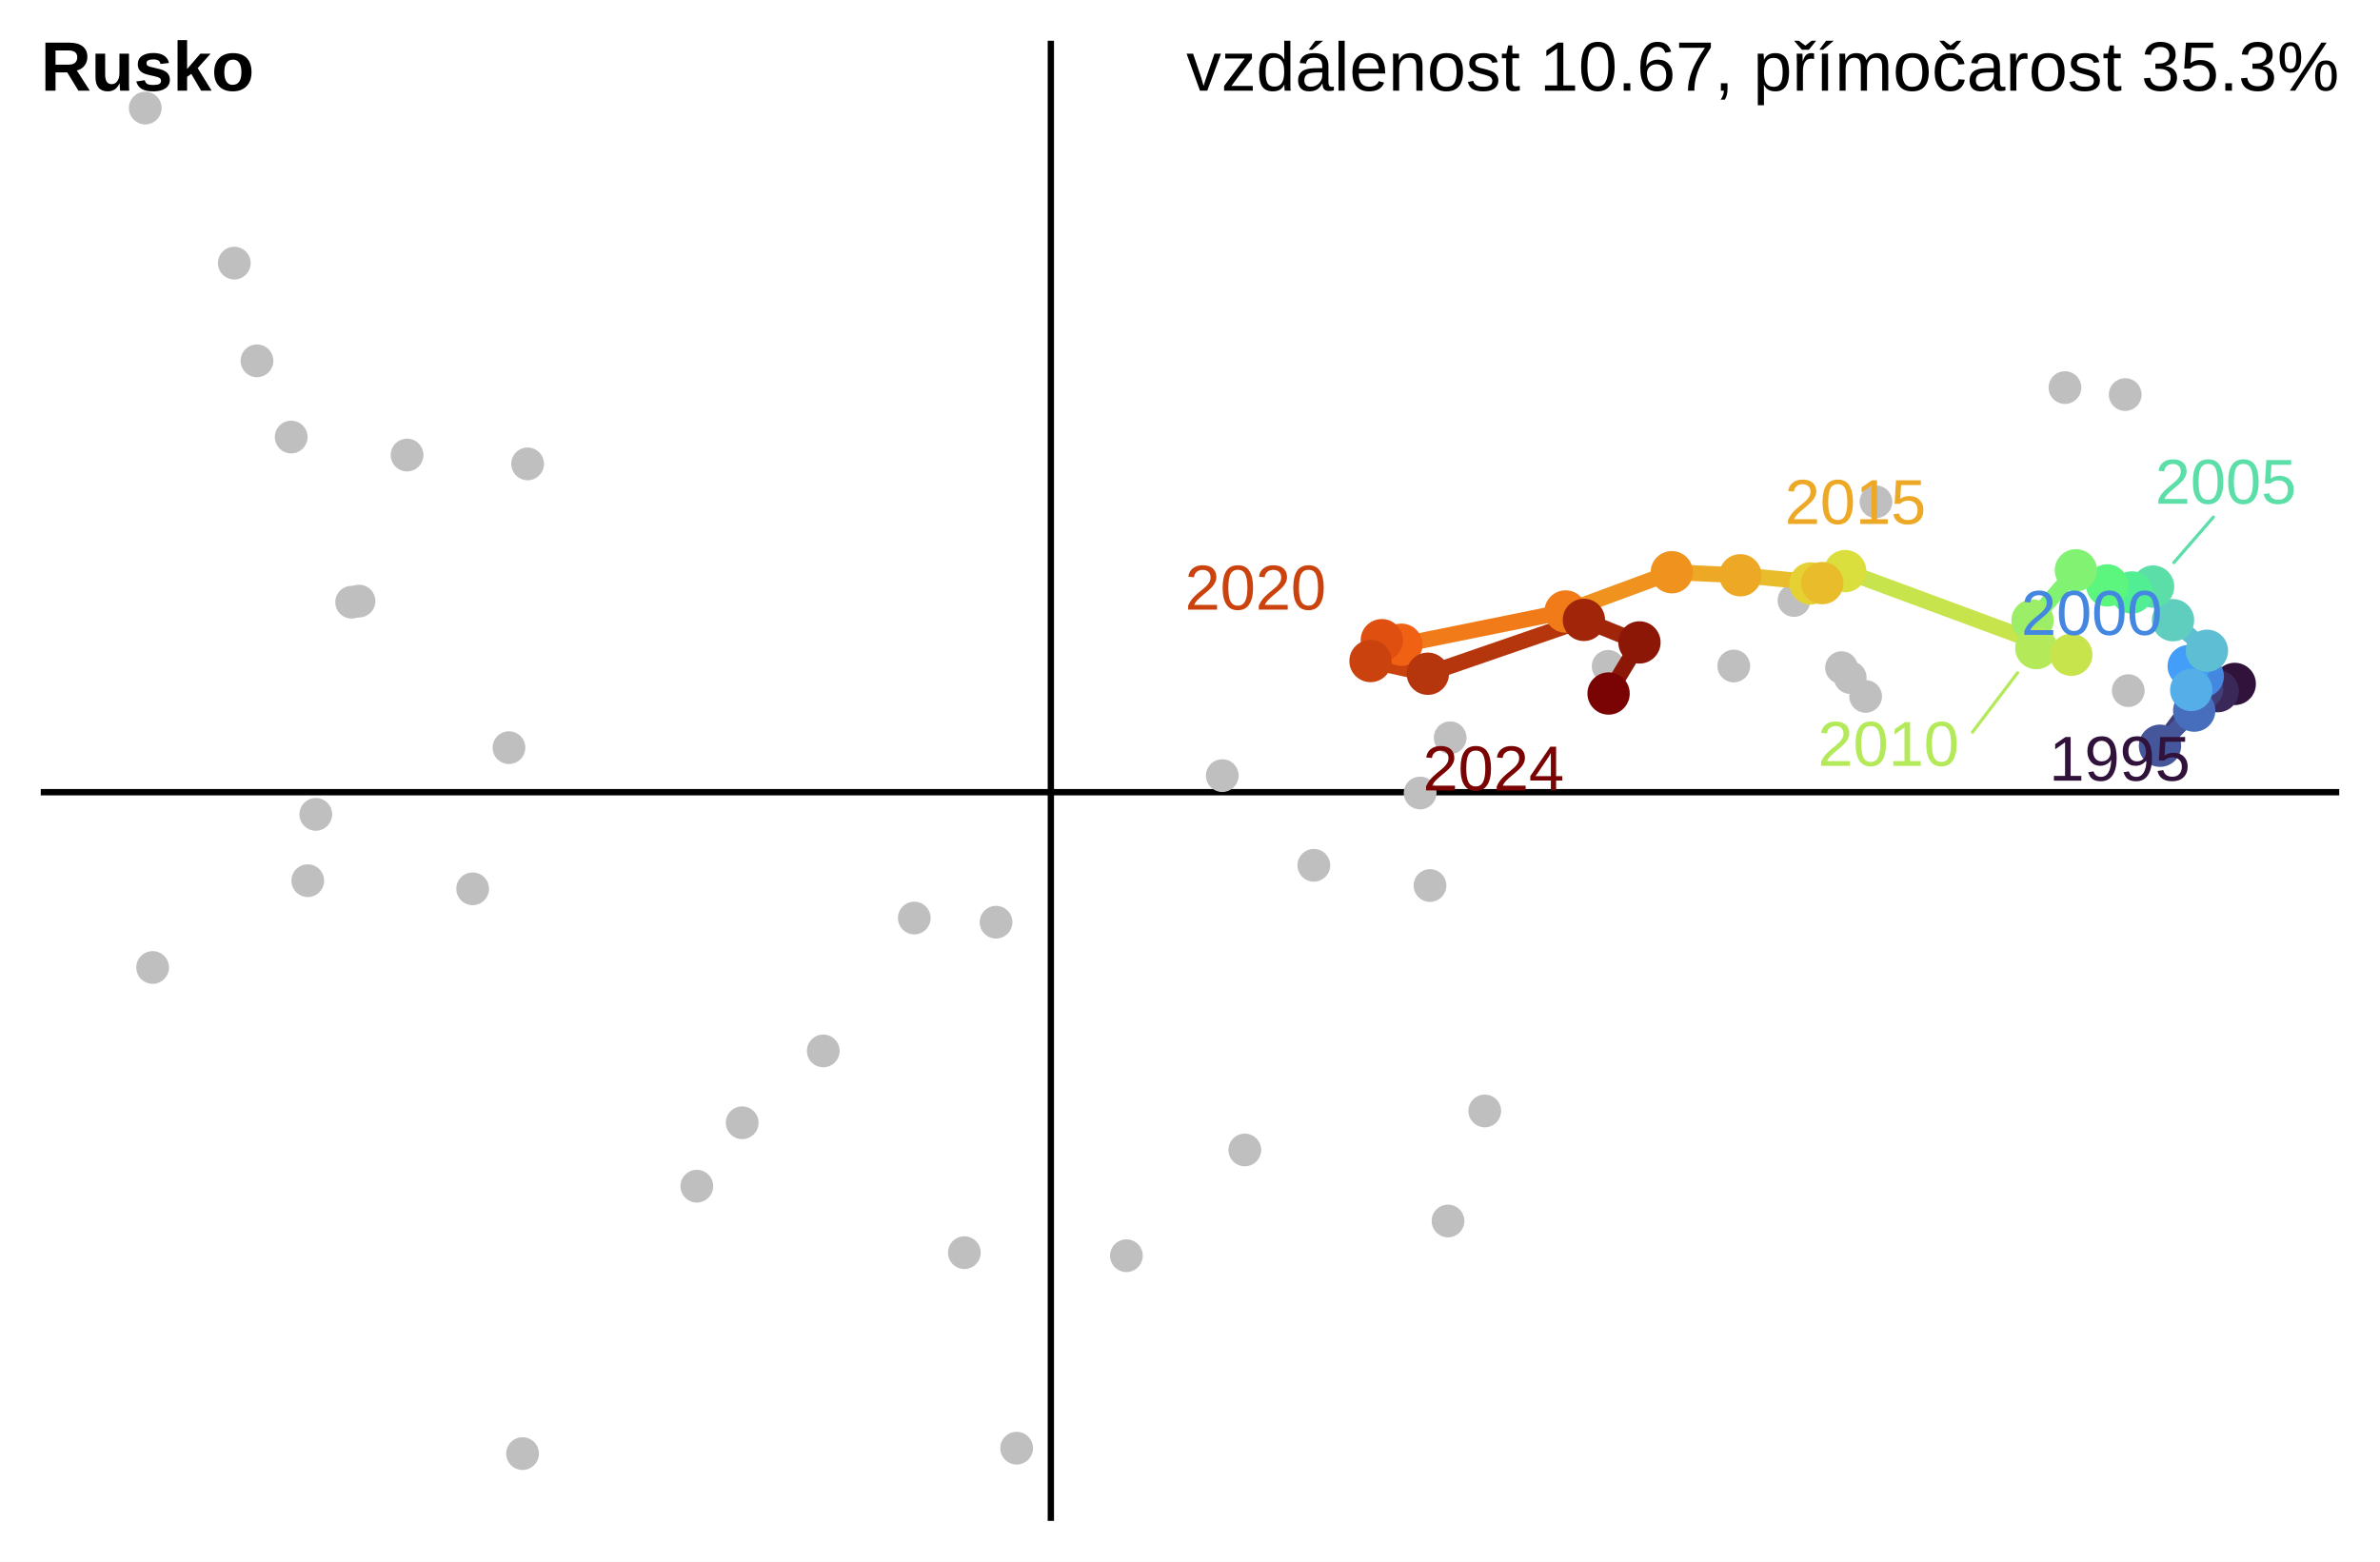
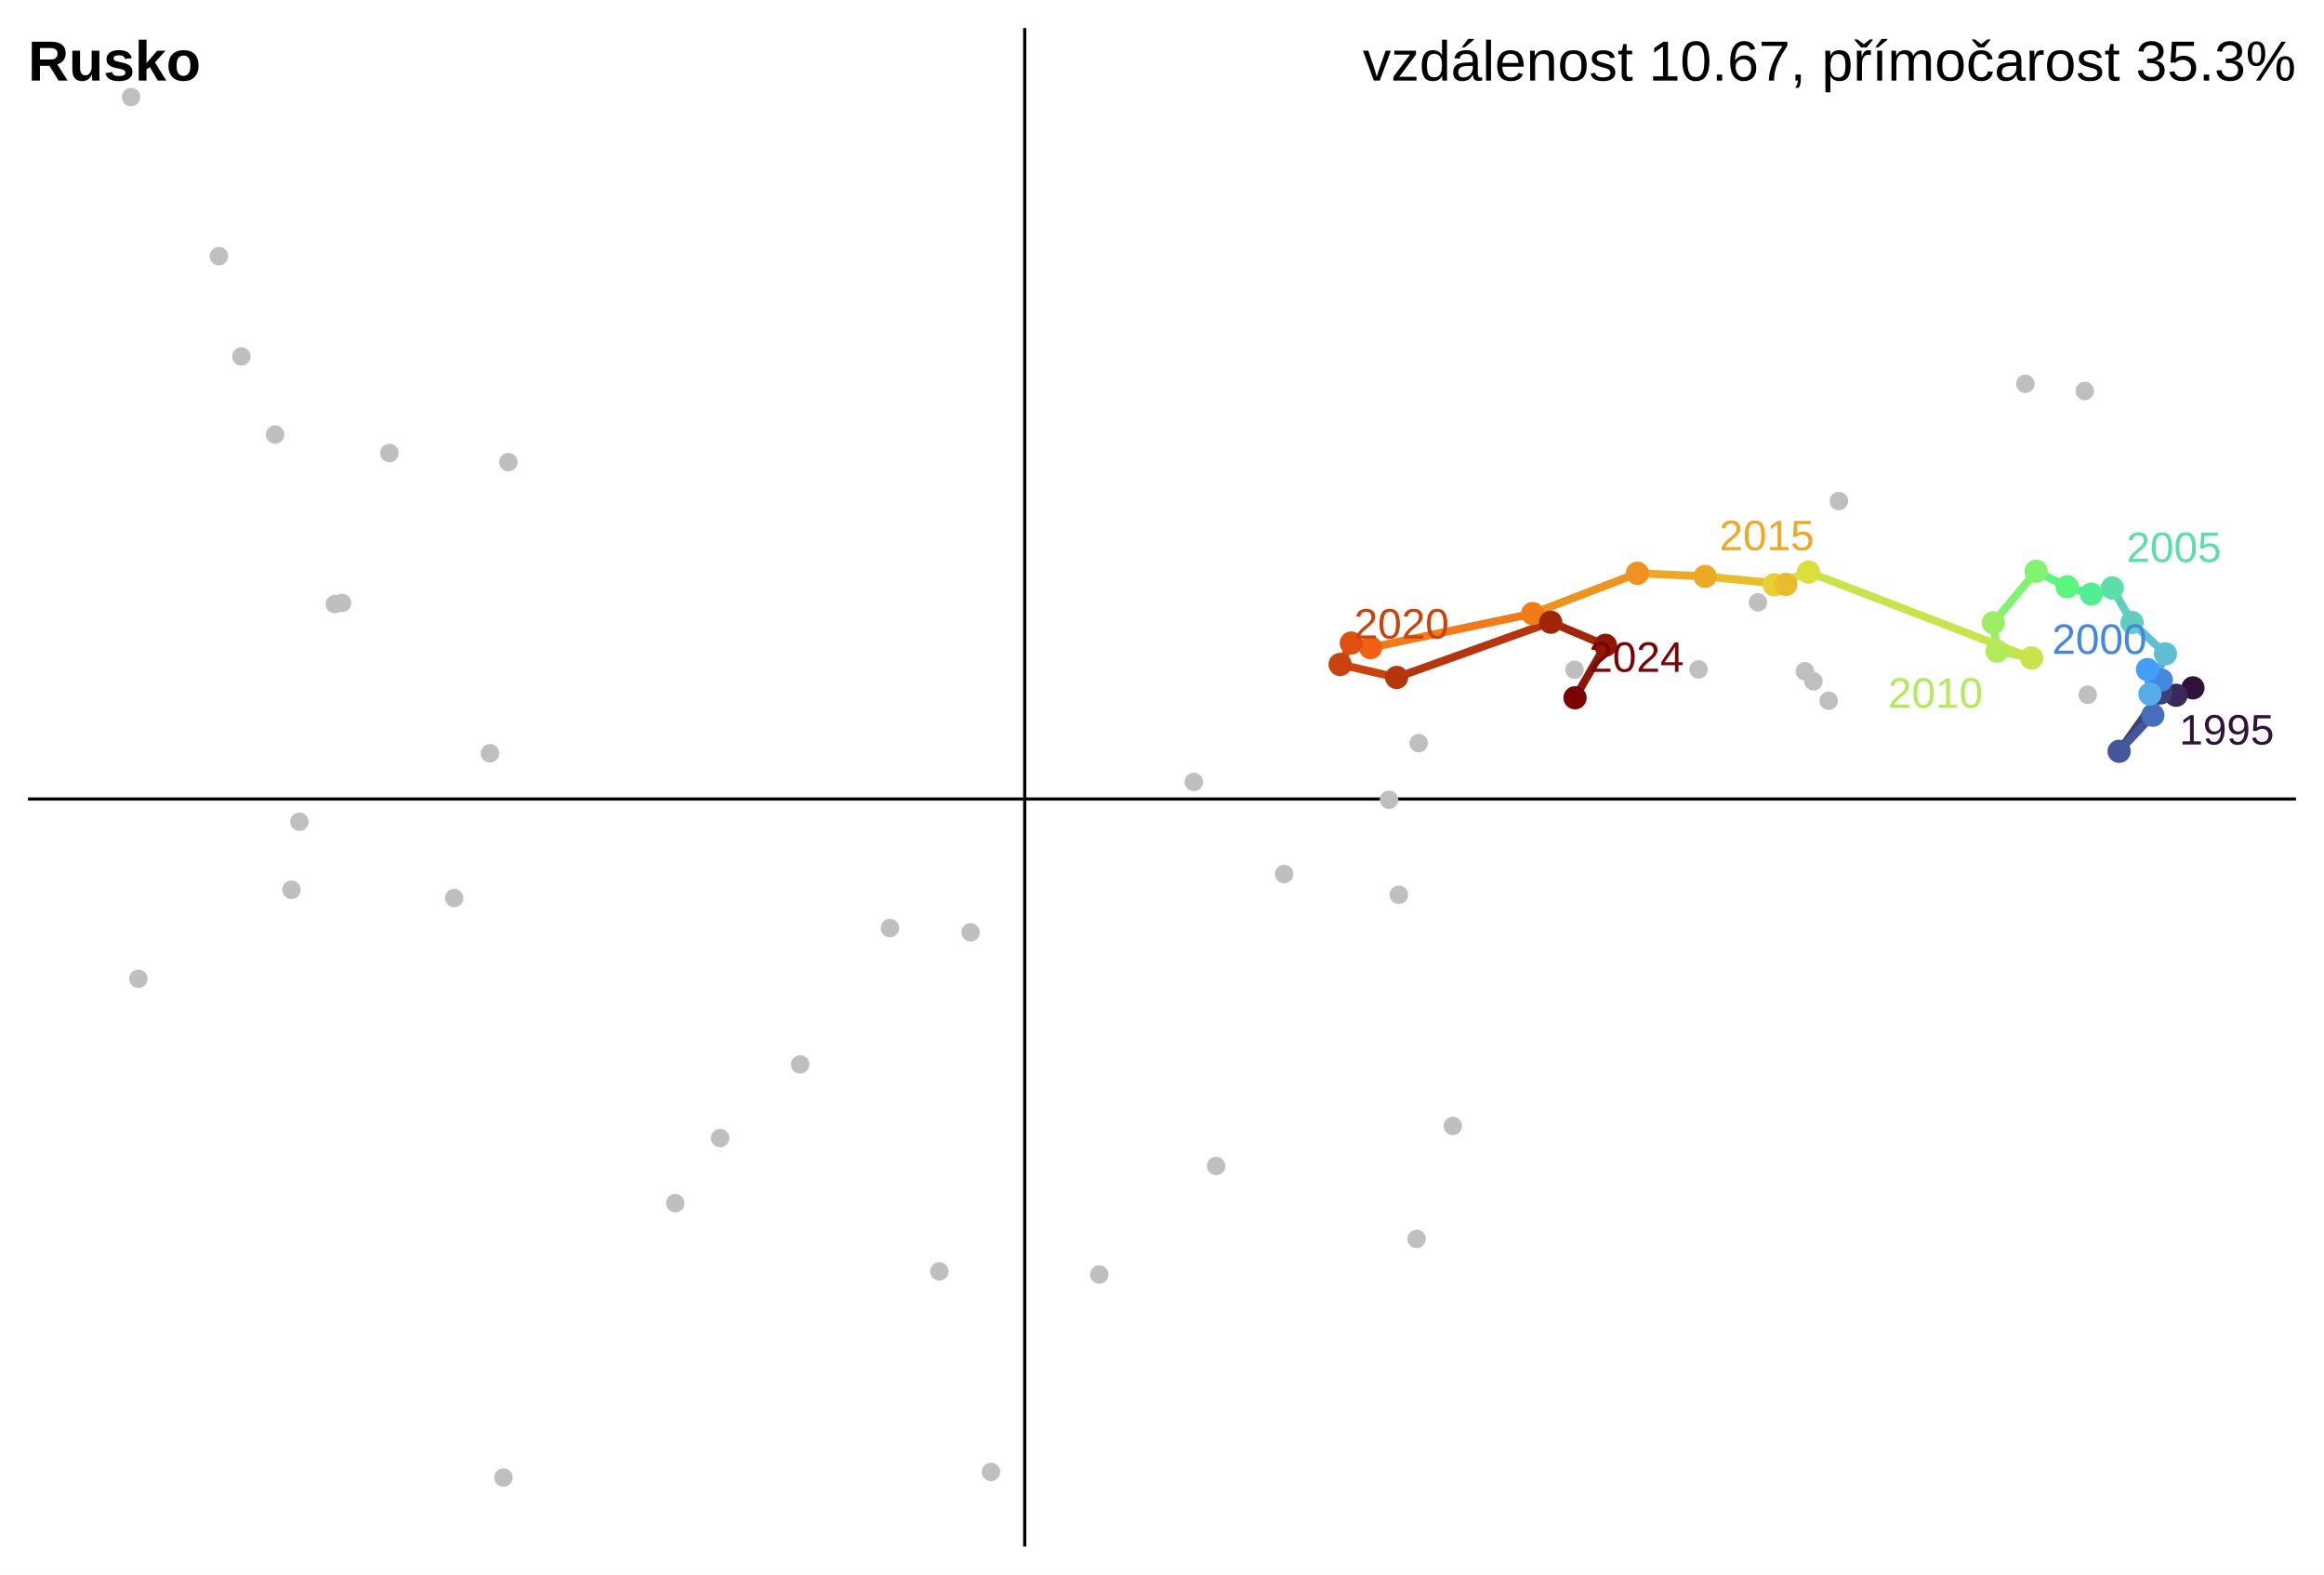
- <svg xmlns="http://www.w3.org/2000/svg" width="320.00pt" height="210.00pt" viewBox="0 0 320.00 210.00">
+ <svg xmlns="http://www.w3.org/2000/svg" width="620.00pt" height="420.00pt" viewBox="0 0 620.00 420.00">
  <g class="svglite">
    <defs>
      <style type="text/css">
    .svglite line, .svglite polyline, .svglite polygon, .svglite path, .svglite rect, .svglite circle {
      fill: none;
      stroke: #000000;
      stroke-linecap: round;
      stroke-linejoin: round;
      stroke-miterlimit: 10.00;
    }
    .svglite text {
      white-space: pre;
    }
    .svglite g.glyphgroup path {
      fill: inherit;
      stroke: none;
    }
  </style>
    </defs>
    <rect width="100%" height="100%" style="stroke: none; fill: #FFFFFF;" />
    <defs>
-       <clipPath id="cpMC4wMHwzMjAuMDB8MC4wMHwyMTAuMDA=">
-         <rect x="0.00" y="0.00" width="320.00" height="210.00" />
+       <clipPath id="cpMC4wMHw2MjAuMDB8MC4wMHw0MjAuMDA=">
+         <rect x="0.00" y="0.00" width="620.00" height="420.00" />
      </clipPath>
    </defs>
-     <g clip-path="url(#cpMC4wMHwzMjAuMDB8MC4wMHwyMTAuMDA=)">
-       <rect x="0.00" y="0.00" width="320.00" height="210.00" style="stroke-width: 1.07; stroke: none; fill: #FFFFFF;" />
+     <g clip-path="url(#cpMC4wMHw2MjAuMDB8MC4wMHw0MjAuMDA=)">
+       <rect x="0.00" y="0.00" width="620.00" height="420.00" style="stroke-width: 1.45; stroke: none; fill: #FFFFFF;" />
    </g>
    <defs>
-       <clipPath id="cpNS40OHwzMTQuNTJ8NS40OHwyMDQuNTI=">
-         <rect x="5.48" y="5.48" width="309.04" height="199.04" />
+       <clipPath id="cpNy40N3w2MTIuNTN8Ny40N3w0MTIuNTM=">
+         <rect x="7.47" y="7.47" width="605.06" height="405.06" />
      </clipPath>
    </defs>
-     <g clip-path="url(#cpNS40OHwzMTQuNTJ8NS40OHwyMDQuNTI=)">
-       <line x1="5.48" y1="106.53" x2="314.52" y2="106.53" style="stroke-width: 0.85; stroke-linecap: butt;" />
-       <line x1="141.29" y1="204.52" x2="141.29" y2="5.48" style="stroke-width: 0.85; stroke-linecap: butt;" />
-       <circle cx="252.23" cy="67.48" r="1.85" style="stroke-width: 0.71; stroke: #BFBFBF; fill: #BFBFBF;" />
-       <circle cx="110.69" cy="141.32" r="1.85" style="stroke-width: 0.71; stroke: #BFBFBF; fill: #BFBFBF;" />
-       <circle cx="241.21" cy="80.75" r="1.85" style="stroke-width: 0.71; stroke: #BFBFBF; fill: #BFBFBF;" />
-       <circle cx="41.38" cy="118.43" r="1.85" style="stroke-width: 0.71; stroke: #BFBFBF; fill: #BFBFBF;" />
-       <circle cx="286.15" cy="92.87" r="1.85" style="stroke-width: 0.71; stroke: #BFBFBF; fill: #BFBFBF;" />
-       <circle cx="194.98" cy="99.21" r="1.85" style="stroke-width: 0.71; stroke: #BFBFBF; fill: #BFBFBF;" />
-       <circle cx="47.28" cy="80.98" r="1.85" style="stroke-width: 0.71; stroke: #BFBFBF; fill: #BFBFBF;" />
-       <circle cx="190.94" cy="106.64" r="1.85" style="stroke-width: 0.71; stroke: #BFBFBF; fill: #BFBFBF;" />
-       <circle cx="136.69" cy="194.74" r="1.85" style="stroke-width: 0.71; stroke: #BFBFBF; fill: #BFBFBF;" />
-       <circle cx="39.15" cy="58.77" r="1.85" style="stroke-width: 0.71; stroke: #BFBFBF; fill: #BFBFBF;" />
-       <circle cx="122.93" cy="123.45" r="1.85" style="stroke-width: 0.71; stroke: #BFBFBF; fill: #BFBFBF;" />
-       <circle cx="48.27" cy="80.83" r="1.85" style="stroke-width: 0.71; stroke: #BFBFBF; fill: #BFBFBF;" />
-       <circle cx="93.69" cy="159.51" r="1.85" style="stroke-width: 0.71; stroke: #BFBFBF; fill: #BFBFBF;" />
-       <circle cx="277.64" cy="52.12" r="1.85" style="stroke-width: 0.71; stroke: #BFBFBF; fill: #BFBFBF;" />
-       <circle cx="70.26" cy="195.47" r="1.85" style="stroke-width: 0.71; stroke: #BFBFBF; fill: #BFBFBF;" />
-       <circle cx="167.37" cy="154.64" r="1.85" style="stroke-width: 0.71; stroke: #BFBFBF; fill: #BFBFBF;" />
-       <circle cx="192.27" cy="119.08" r="1.85" style="stroke-width: 0.71; stroke: #BFBFBF; fill: #BFBFBF;" />
-       <circle cx="19.53" cy="14.53" r="1.85" style="stroke-width: 0.71; stroke: #BFBFBF; fill: #BFBFBF;" />
-       <circle cx="70.94" cy="62.38" r="1.85" style="stroke-width: 0.71; stroke: #BFBFBF; fill: #BFBFBF;" />
-       <circle cx="129.66" cy="168.45" r="1.85" style="stroke-width: 0.71; stroke: #BFBFBF; fill: #BFBFBF;" />
-       <circle cx="176.65" cy="116.36" r="1.85" style="stroke-width: 0.71; stroke: #BFBFBF; fill: #BFBFBF;" />
-       <circle cx="164.34" cy="104.30" r="1.85" style="stroke-width: 0.71; stroke: #BFBFBF; fill: #BFBFBF;" />
-       <circle cx="285.74" cy="53.06" r="1.85" style="stroke-width: 0.71; stroke: #BFBFBF; fill: #BFBFBF;" />
-       <circle cx="216.22" cy="89.60" r="1.85" style="stroke-width: 0.71; stroke: #BFBFBF; fill: #BFBFBF;" />
-       <circle cx="20.52" cy="130.10" r="1.85" style="stroke-width: 0.71; stroke: #BFBFBF; fill: #BFBFBF;" />
-       <circle cx="54.73" cy="61.19" r="1.85" style="stroke-width: 0.71; stroke: #BFBFBF; fill: #BFBFBF;" />
-       <circle cx="31.50" cy="35.38" r="1.85" style="stroke-width: 0.71; stroke: #BFBFBF; fill: #BFBFBF;" />
-       <circle cx="199.63" cy="149.39" r="1.85" style="stroke-width: 0.71; stroke: #BFBFBF; fill: #BFBFBF;" />
-       <circle cx="133.92" cy="124.01" r="1.85" style="stroke-width: 0.71; stroke: #BFBFBF; fill: #BFBFBF;" />
-       <circle cx="233.11" cy="89.56" r="1.85" style="stroke-width: 0.71; stroke: #BFBFBF; fill: #BFBFBF;" />
-       <circle cx="247.60" cy="89.78" r="1.85" style="stroke-width: 0.71; stroke: #BFBFBF; fill: #BFBFBF;" />
-       <circle cx="248.77" cy="91.11" r="1.85" style="stroke-width: 0.71; stroke: #BFBFBF; fill: #BFBFBF;" />
-       <circle cx="194.69" cy="164.19" r="1.85" style="stroke-width: 0.71; stroke: #BFBFBF; fill: #BFBFBF;" />
-       <circle cx="151.45" cy="168.86" r="1.85" style="stroke-width: 0.71; stroke: #BFBFBF; fill: #BFBFBF;" />
-       <circle cx="99.79" cy="150.98" r="1.85" style="stroke-width: 0.71; stroke: #BFBFBF; fill: #BFBFBF;" />
-       <circle cx="34.55" cy="48.52" r="1.85" style="stroke-width: 0.71; stroke: #BFBFBF; fill: #BFBFBF;" />
-       <circle cx="42.46" cy="109.51" r="1.85" style="stroke-width: 0.71; stroke: #BFBFBF; fill: #BFBFBF;" />
-       <circle cx="250.84" cy="93.65" r="1.85" style="stroke-width: 0.71; stroke: #BFBFBF; fill: #BFBFBF;" />
-       <circle cx="63.55" cy="119.52" r="1.85" style="stroke-width: 0.71; stroke: #BFBFBF; fill: #BFBFBF;" />
-       <circle cx="68.43" cy="100.54" r="1.85" style="stroke-width: 0.71; stroke: #BFBFBF; fill: #BFBFBF;" />
-       <line x1="300.47" y1="91.97" x2="298.18" y2="92.94" style="stroke-width: 2.13; stroke: #30123B; stroke-linecap: butt;" />
-       <line x1="298.18" y1="92.94" x2="296.08" y2="92.62" style="stroke-width: 2.13; stroke: #3A2859; stroke-linecap: butt;" />
-       <line x1="296.08" y1="92.62" x2="290.42" y2="100.28" style="stroke-width: 2.13; stroke: #413F79; stroke-linecap: butt;" />
-       <line x1="290.42" y1="100.28" x2="295.02" y2="95.56" style="stroke-width: 2.13; stroke: #45569A; stroke-linecap: butt;" />
-       <line x1="295.02" y1="95.56" x2="296.17" y2="90.95" style="stroke-width: 2.13; stroke: #476EBD; stroke-linecap: butt;" />
-       <line x1="296.17" y1="90.95" x2="294.28" y2="89.57" style="stroke-width: 2.13; stroke: #4487E0; stroke-linecap: butt;" />
-       <line x1="294.28" y1="89.57" x2="294.62" y2="92.78" style="stroke-width: 2.13; stroke: #439EFA; stroke-linecap: butt;" />
-       <line x1="294.62" y1="92.78" x2="296.73" y2="87.51" style="stroke-width: 2.13; stroke: #55AEE7; stroke-linecap: butt;" />
-       <line x1="296.73" y1="87.51" x2="292.17" y2="83.40" style="stroke-width: 2.13; stroke: #5EBED3; stroke-linecap: butt;" />
-       <line x1="292.17" y1="83.40" x2="289.49" y2="78.88" style="stroke-width: 2.13; stroke: #60CEBE; stroke-linecap: butt;" />
-       <line x1="289.49" y1="78.88" x2="286.63" y2="79.67" style="stroke-width: 2.13; stroke: #5CDEA9; stroke-linecap: butt;" />
-       <line x1="286.63" y1="79.67" x2="283.33" y2="78.72" style="stroke-width: 2.13; stroke: #51EE93; stroke-linecap: butt;" />
-       <line x1="283.33" y1="78.72" x2="279.11" y2="76.69" style="stroke-width: 2.13; stroke: #5CF67F; stroke-linecap: butt;" />
-       <line x1="279.11" y1="76.69" x2="273.28" y2="83.44" style="stroke-width: 2.13; stroke: #82F273; stroke-linecap: butt;" />
-       <line x1="273.28" y1="83.44" x2="273.79" y2="87.15" style="stroke-width: 2.13; stroke: #9DEE67; stroke-linecap: butt;" />
-       <line x1="273.79" y1="87.15" x2="278.49" y2="88.05" style="stroke-width: 2.13; stroke: #B4E95A; stroke-linecap: butt;" />
-       <line x1="278.49" y1="88.05" x2="248.09" y2="76.80" style="stroke-width: 2.13; stroke: #C8E44D; stroke-linecap: butt;" />
-       <line x1="248.09" y1="76.80" x2="243.43" y2="78.46" style="stroke-width: 2.13; stroke: #DADF3E; stroke-linecap: butt;" />
-       <line x1="243.43" y1="78.46" x2="245.01" y2="78.41" style="stroke-width: 2.13; stroke: #E5D133; stroke-linecap: butt;" />
-       <line x1="245.01" y1="78.41" x2="234.00" y2="77.36" style="stroke-width: 2.13; stroke: #E9BC2C; stroke-linecap: butt;" />
-       <line x1="234.00" y1="77.36" x2="224.78" y2="76.95" style="stroke-width: 2.13; stroke: #EDA825; stroke-linecap: butt;" />
-       <line x1="224.78" y1="76.95" x2="210.50" y2="82.23" style="stroke-width: 2.13; stroke: #EF921E; stroke-linecap: butt;" />
-       <line x1="210.50" y1="82.23" x2="188.42" y2="86.70" style="stroke-width: 2.13; stroke: #F07B18; stroke-linecap: butt;" />
-       <line x1="188.42" y1="86.70" x2="185.79" y2="86.09" style="stroke-width: 2.13; stroke: #F06113; stroke-linecap: butt;" />
-       <line x1="185.79" y1="86.09" x2="184.27" y2="88.89" style="stroke-width: 2.13; stroke: #DF5010; stroke-linecap: butt;" />
-       <line x1="184.27" y1="88.89" x2="191.98" y2="90.60" style="stroke-width: 2.13; stroke: #CA420E; stroke-linecap: butt;" />
-       <line x1="191.98" y1="90.60" x2="212.96" y2="83.36" style="stroke-width: 2.13; stroke: #B5350C; stroke-linecap: butt;" />
-       <line x1="212.96" y1="83.36" x2="220.43" y2="86.39" style="stroke-width: 2.13; stroke: #A12609; stroke-linecap: butt;" />
-       <line x1="220.43" y1="86.39" x2="216.28" y2="93.26" style="stroke-width: 2.13; stroke: #8D1707; stroke-linecap: butt;" />
-       <circle cx="300.47" cy="91.97" r="2.49" style="stroke-width: 0.71; stroke: #30123B; fill: #30123B;" />
-       <circle cx="298.18" cy="92.94" r="2.49" style="stroke-width: 0.71; stroke: #3A2859; fill: #3A2859;" />
-       <circle cx="296.08" cy="92.62" r="2.49" style="stroke-width: 0.71; stroke: #413F79; fill: #413F79;" />
-       <circle cx="290.42" cy="100.28" r="2.49" style="stroke-width: 0.71; stroke: #45569A; fill: #45569A;" />
-       <circle cx="295.02" cy="95.56" r="2.49" style="stroke-width: 0.71; stroke: #476EBD; fill: #476EBD;" />
-       <circle cx="296.17" cy="90.95" r="2.49" style="stroke-width: 0.71; stroke: #4487E0; fill: #4487E0;" />
-       <circle cx="294.28" cy="89.57" r="2.49" style="stroke-width: 0.71; stroke: #439EFA; fill: #439EFA;" />
-       <circle cx="294.62" cy="92.78" r="2.49" style="stroke-width: 0.71; stroke: #55AEE7; fill: #55AEE7;" />
-       <circle cx="296.73" cy="87.51" r="2.49" style="stroke-width: 0.71; stroke: #5EBED3; fill: #5EBED3;" />
-       <circle cx="292.17" cy="83.40" r="2.49" style="stroke-width: 0.71; stroke: #60CEBE; fill: #60CEBE;" />
-       <circle cx="289.49" cy="78.88" r="2.49" style="stroke-width: 0.71; stroke: #5CDEA9; fill: #5CDEA9;" />
-       <circle cx="286.63" cy="79.67" r="2.49" style="stroke-width: 0.71; stroke: #51EE93; fill: #51EE93;" />
-       <circle cx="283.33" cy="78.72" r="2.49" style="stroke-width: 0.71; stroke: #5CF67F; fill: #5CF67F;" />
-       <circle cx="279.11" cy="76.69" r="2.49" style="stroke-width: 0.71; stroke: #82F273; fill: #82F273;" />
-       <circle cx="273.28" cy="83.44" r="2.49" style="stroke-width: 0.71; stroke: #9DEE67; fill: #9DEE67;" />
-       <circle cx="273.79" cy="87.15" r="2.49" style="stroke-width: 0.71; stroke: #B4E95A; fill: #B4E95A;" />
-       <circle cx="278.49" cy="88.05" r="2.49" style="stroke-width: 0.71; stroke: #C8E44D; fill: #C8E44D;" />
-       <circle cx="248.09" cy="76.80" r="2.49" style="stroke-width: 0.71; stroke: #DADF3E; fill: #DADF3E;" />
-       <circle cx="243.43" cy="78.46" r="2.49" style="stroke-width: 0.71; stroke: #E5D133; fill: #E5D133;" />
-       <circle cx="245.01" cy="78.41" r="2.49" style="stroke-width: 0.71; stroke: #E9BC2C; fill: #E9BC2C;" />
-       <circle cx="234.00" cy="77.36" r="2.49" style="stroke-width: 0.71; stroke: #EDA825; fill: #EDA825;" />
-       <circle cx="224.78" cy="76.95" r="2.49" style="stroke-width: 0.71; stroke: #EF921E; fill: #EF921E;" />
-       <circle cx="210.50" cy="82.23" r="2.49" style="stroke-width: 0.71; stroke: #F07B18; fill: #F07B18;" />
-       <circle cx="188.42" cy="86.70" r="2.49" style="stroke-width: 0.71; stroke: #F06113; fill: #F06113;" />
-       <circle cx="185.79" cy="86.09" r="2.49" style="stroke-width: 0.71; stroke: #DF5010; fill: #DF5010;" />
-       <circle cx="184.27" cy="88.89" r="2.49" style="stroke-width: 0.71; stroke: #CA420E; fill: #CA420E;" />
-       <circle cx="191.98" cy="90.60" r="2.49" style="stroke-width: 0.71; stroke: #B5350C; fill: #B5350C;" />
-       <circle cx="212.96" cy="83.36" r="2.49" style="stroke-width: 0.71; stroke: #A12609; fill: #A12609;" />
-       <circle cx="220.43" cy="86.39" r="2.49" style="stroke-width: 0.71; stroke: #8D1707; fill: #8D1707;" />
-       <circle cx="216.28" cy="93.26" r="2.49" style="stroke-width: 0.71; stroke: #7A0403; fill: #7A0403;" />
-       <line x1="297.59" y1="69.54" x2="292.29" y2="75.65" style="stroke-width: 0.43; stroke: #5CDEA9;" />
-       <line x1="265.21" y1="98.45" x2="271.27" y2="90.47" style="stroke-width: 0.43; stroke: #B4E95A;" />
-       <text x="285.00" y="104.98" text-anchor="middle" style="font-size: 8.54px;fill: #30123B; font-family: &quot;Arial&quot;;" textLength="19.00px" lengthAdjust="spacingAndGlyphs">1995</text>
-       <text x="281.24" y="85.38" text-anchor="middle" style="font-size: 8.54px;fill: #4487E0; font-family: &quot;Arial&quot;;" textLength="19.00px" lengthAdjust="spacingAndGlyphs">2000</text>
-       <text x="299.26" y="67.74" text-anchor="middle" style="font-size: 8.54px;fill: #5CDEA9; font-family: &quot;Arial&quot;;" textLength="19.00px" lengthAdjust="spacingAndGlyphs">2005</text>
-       <text x="253.91" y="102.99" text-anchor="middle" style="font-size: 8.54px;fill: #B4E95A; font-family: &quot;Arial&quot;;" textLength="19.00px" lengthAdjust="spacingAndGlyphs">2010</text>
-       <text x="249.47" y="70.46" text-anchor="middle" style="font-size: 8.54px;fill: #EDA825; font-family: &quot;Arial&quot;;" textLength="19.00px" lengthAdjust="spacingAndGlyphs">2015</text>
-       <text x="168.81" y="81.98" text-anchor="middle" style="font-size: 8.54px;fill: #CA420E; font-family: &quot;Arial&quot;;" textLength="19.00px" lengthAdjust="spacingAndGlyphs">2020</text>
-       <text x="200.80" y="106.29" text-anchor="middle" style="font-size: 8.54px;fill: #7A0403; font-family: &quot;Arial&quot;;" textLength="19.00px" lengthAdjust="spacingAndGlyphs">2024</text>
-       <text x="5.48" y="12.19" style="font-size: 9.39px; font-weight: bold; font-family: &quot;Arial&quot;;" textLength="28.67px" lengthAdjust="spacingAndGlyphs">Rusko</text>
-       <text x="314.52" y="12.19" text-anchor="end" style="font-size: 9.39px; font-family: &quot;Arial&quot;;" textLength="154.89px" lengthAdjust="spacingAndGlyphs">vzdálenost 10.67, přímočarost 35.3%</text>
+     <g clip-path="url(#cpNy40N3w2MTIuNTN8Ny40N3w0MTIuNTM=)">
+       <line x1="7.47" y1="213.12" x2="612.53" y2="213.12" style="stroke-width: 0.85; stroke-linecap: butt;" />
+       <line x1="273.38" y1="412.53" x2="273.38" y2="7.47" style="stroke-width: 0.85; stroke-linecap: butt;" />
+       <circle cx="490.58" cy="133.65" r="1.98" style="stroke-width: 0.97; stroke: #BFBFBF; fill: #BFBFBF;" />
+       <circle cx="213.46" cy="283.92" r="1.98" style="stroke-width: 0.97; stroke: #BFBFBF; fill: #BFBFBF;" />
+       <circle cx="469.00" cy="160.66" r="1.98" style="stroke-width: 0.97; stroke: #BFBFBF; fill: #BFBFBF;" />
+       <circle cx="77.76" cy="237.34" r="1.98" style="stroke-width: 0.97; stroke: #BFBFBF; fill: #BFBFBF;" />
+       <circle cx="556.97" cy="185.32" r="1.98" style="stroke-width: 0.97; stroke: #BFBFBF; fill: #BFBFBF;" />
+       <circle cx="378.49" cy="198.22" r="1.98" style="stroke-width: 0.97; stroke: #BFBFBF; fill: #BFBFBF;" />
+       <circle cx="89.32" cy="161.12" r="1.98" style="stroke-width: 0.97; stroke: #BFBFBF; fill: #BFBFBF;" />
+       <circle cx="370.57" cy="213.33" r="1.98" style="stroke-width: 0.97; stroke: #BFBFBF; fill: #BFBFBF;" />
+       <circle cx="264.37" cy="392.63" r="1.98" style="stroke-width: 0.97; stroke: #BFBFBF; fill: #BFBFBF;" />
+       <circle cx="73.39" cy="115.92" r="1.98" style="stroke-width: 0.97; stroke: #BFBFBF; fill: #BFBFBF;" />
+       <circle cx="237.42" cy="247.55" r="1.98" style="stroke-width: 0.97; stroke: #BFBFBF; fill: #BFBFBF;" />
+       <circle cx="91.26" cy="160.82" r="1.98" style="stroke-width: 0.97; stroke: #BFBFBF; fill: #BFBFBF;" />
+       <circle cx="180.17" cy="320.93" r="1.98" style="stroke-width: 0.97; stroke: #BFBFBF; fill: #BFBFBF;" />
+       <circle cx="540.33" cy="102.38" r="1.98" style="stroke-width: 0.97; stroke: #BFBFBF; fill: #BFBFBF;" />
+       <circle cx="134.31" cy="394.12" r="1.98" style="stroke-width: 0.97; stroke: #BFBFBF; fill: #BFBFBF;" />
+       <circle cx="324.44" cy="311.01" r="1.98" style="stroke-width: 0.97; stroke: #BFBFBF; fill: #BFBFBF;" />
+       <circle cx="373.18" cy="238.66" r="1.98" style="stroke-width: 0.97; stroke: #BFBFBF; fill: #BFBFBF;" />
+       <circle cx="34.97" cy="25.88" r="1.98" style="stroke-width: 0.97; stroke: #BFBFBF; fill: #BFBFBF;" />
+       <circle cx="135.64" cy="123.27" r="1.98" style="stroke-width: 0.97; stroke: #BFBFBF; fill: #BFBFBF;" />
+       <circle cx="250.60" cy="339.12" r="1.98" style="stroke-width: 0.97; stroke: #BFBFBF; fill: #BFBFBF;" />
+       <circle cx="342.59" cy="233.13" r="1.98" style="stroke-width: 0.97; stroke: #BFBFBF; fill: #BFBFBF;" />
+       <circle cx="318.49" cy="208.57" r="1.98" style="stroke-width: 0.97; stroke: #BFBFBF; fill: #BFBFBF;" />
+       <circle cx="556.18" cy="104.30" r="1.98" style="stroke-width: 0.97; stroke: #BFBFBF; fill: #BFBFBF;" />
+       <circle cx="420.07" cy="178.65" r="1.98" style="stroke-width: 0.97; stroke: #BFBFBF; fill: #BFBFBF;" />
+       <circle cx="36.92" cy="261.08" r="1.98" style="stroke-width: 0.97; stroke: #BFBFBF; fill: #BFBFBF;" />
+       <circle cx="103.89" cy="120.84" r="1.98" style="stroke-width: 0.97; stroke: #BFBFBF; fill: #BFBFBF;" />
+       <circle cx="58.41" cy="68.32" r="1.98" style="stroke-width: 0.97; stroke: #BFBFBF; fill: #BFBFBF;" />
+       <circle cx="387.58" cy="300.33" r="1.98" style="stroke-width: 0.97; stroke: #BFBFBF; fill: #BFBFBF;" />
+       <circle cx="258.94" cy="248.69" r="1.98" style="stroke-width: 0.97; stroke: #BFBFBF; fill: #BFBFBF;" />
+       <circle cx="453.14" cy="178.57" r="1.98" style="stroke-width: 0.97; stroke: #BFBFBF; fill: #BFBFBF;" />
+       <circle cx="481.51" cy="179.03" r="1.98" style="stroke-width: 0.97; stroke: #BFBFBF; fill: #BFBFBF;" />
+       <circle cx="483.79" cy="181.73" r="1.98" style="stroke-width: 0.97; stroke: #BFBFBF; fill: #BFBFBF;" />
+       <circle cx="377.92" cy="330.46" r="1.98" style="stroke-width: 0.97; stroke: #BFBFBF; fill: #BFBFBF;" />
+       <circle cx="293.26" cy="339.97" r="1.98" style="stroke-width: 0.97; stroke: #BFBFBF; fill: #BFBFBF;" />
+       <circle cx="192.11" cy="303.57" r="1.98" style="stroke-width: 0.97; stroke: #BFBFBF; fill: #BFBFBF;" />
+       <circle cx="64.39" cy="95.07" r="1.98" style="stroke-width: 0.97; stroke: #BFBFBF; fill: #BFBFBF;" />
+       <circle cx="79.87" cy="219.19" r="1.98" style="stroke-width: 0.97; stroke: #BFBFBF; fill: #BFBFBF;" />
+       <circle cx="487.85" cy="186.91" r="1.98" style="stroke-width: 0.97; stroke: #BFBFBF; fill: #BFBFBF;" />
+       <circle cx="121.16" cy="239.54" r="1.98" style="stroke-width: 0.97; stroke: #BFBFBF; fill: #BFBFBF;" />
+       <circle cx="130.72" cy="200.92" r="1.98" style="stroke-width: 0.97; stroke: #BFBFBF; fill: #BFBFBF;" />
+       <line x1="585.03" y1="183.48" x2="580.53" y2="185.45" style="stroke-width: 2.13; stroke: #30123B; stroke-linecap: butt;" />
+       <line x1="580.53" y1="185.45" x2="576.43" y2="184.82" style="stroke-width: 2.13; stroke: #3A2859; stroke-linecap: butt;" />
+       <line x1="576.43" y1="184.82" x2="565.34" y2="200.40" style="stroke-width: 2.13; stroke: #413F79; stroke-linecap: butt;" />
+       <line x1="565.34" y1="200.40" x2="574.34" y2="190.78" style="stroke-width: 2.13; stroke: #45569A; stroke-linecap: butt;" />
+       <line x1="574.34" y1="190.78" x2="576.60" y2="181.40" style="stroke-width: 2.13; stroke: #476EBD; stroke-linecap: butt;" />
+       <line x1="576.60" y1="181.40" x2="572.90" y2="178.60" style="stroke-width: 2.13; stroke: #4487E0; stroke-linecap: butt;" />
+       <line x1="572.90" y1="178.60" x2="573.57" y2="185.13" style="stroke-width: 2.13; stroke: #439EFA; stroke-linecap: butt;" />
+       <line x1="573.57" y1="185.13" x2="577.70" y2="174.41" style="stroke-width: 2.13; stroke: #55AEE7; stroke-linecap: butt;" />
+       <line x1="577.70" y1="174.41" x2="568.78" y2="166.05" style="stroke-width: 2.13; stroke: #5EBED3; stroke-linecap: butt;" />
+       <line x1="568.78" y1="166.05" x2="563.52" y2="156.84" style="stroke-width: 2.13; stroke: #60CEBE; stroke-linecap: butt;" />
+       <line x1="563.52" y1="156.84" x2="557.92" y2="158.46" style="stroke-width: 2.13; stroke: #5CDEA9; stroke-linecap: butt;" />
+       <line x1="557.92" y1="158.46" x2="551.47" y2="156.52" style="stroke-width: 2.13; stroke: #51EE93; stroke-linecap: butt;" />
+       <line x1="551.47" y1="156.52" x2="543.19" y2="152.38" style="stroke-width: 2.13; stroke: #5CF67F; stroke-linecap: butt;" />
+       <line x1="543.19" y1="152.38" x2="531.79" y2="166.12" style="stroke-width: 2.13; stroke: #82F273; stroke-linecap: butt;" />
+       <line x1="531.79" y1="166.12" x2="532.78" y2="173.67" style="stroke-width: 2.13; stroke: #9DEE67; stroke-linecap: butt;" />
+       <line x1="532.78" y1="173.67" x2="541.99" y2="175.50" style="stroke-width: 2.13; stroke: #B4E95A; stroke-linecap: butt;" />
+       <line x1="541.99" y1="175.50" x2="482.47" y2="152.61" style="stroke-width: 2.13; stroke: #C8E44D; stroke-linecap: butt;" />
+       <line x1="482.47" y1="152.61" x2="473.34" y2="155.99" style="stroke-width: 2.13; stroke: #DADF3E; stroke-linecap: butt;" />
+       <line x1="473.34" y1="155.99" x2="476.44" y2="155.89" style="stroke-width: 2.13; stroke: #E5D133; stroke-linecap: butt;" />
+       <line x1="476.44" y1="155.89" x2="454.88" y2="153.75" style="stroke-width: 2.13; stroke: #E9BC2C; stroke-linecap: butt;" />
+       <line x1="454.88" y1="153.75" x2="436.83" y2="152.92" style="stroke-width: 2.13; stroke: #EDA825; stroke-linecap: butt;" />
+       <line x1="436.83" y1="152.92" x2="408.88" y2="163.66" style="stroke-width: 2.13; stroke: #EF921E; stroke-linecap: butt;" />
+       <line x1="408.88" y1="163.66" x2="365.63" y2="172.75" style="stroke-width: 2.13; stroke: #F07B18; stroke-linecap: butt;" />
+       <line x1="365.63" y1="172.75" x2="360.50" y2="171.52" style="stroke-width: 2.13; stroke: #F06113; stroke-linecap: butt;" />
+       <line x1="360.50" y1="171.52" x2="357.52" y2="177.23" style="stroke-width: 2.13; stroke: #DF5010; stroke-linecap: butt;" />
+       <line x1="357.52" y1="177.23" x2="372.60" y2="180.70" style="stroke-width: 2.13; stroke: #CA420E; stroke-linecap: butt;" />
+       <line x1="372.60" y1="180.70" x2="413.70" y2="165.97" style="stroke-width: 2.13; stroke: #B5350C; stroke-linecap: butt;" />
+       <line x1="413.70" y1="165.97" x2="428.31" y2="172.12" style="stroke-width: 2.13; stroke: #A12609; stroke-linecap: butt;" />
+       <line x1="428.31" y1="172.12" x2="420.19" y2="186.12" style="stroke-width: 2.13; stroke: #8D1707; stroke-linecap: butt;" />
+       <circle cx="585.03" cy="183.48" r="2.62" style="stroke-width: 0.97; stroke: #30123B; fill: #30123B;" />
+       <circle cx="580.53" cy="185.45" r="2.62" style="stroke-width: 0.97; stroke: #3A2859; fill: #3A2859;" />
+       <circle cx="576.43" cy="184.82" r="2.62" style="stroke-width: 0.97; stroke: #413F79; fill: #413F79;" />
+       <circle cx="565.34" cy="200.40" r="2.62" style="stroke-width: 0.97; stroke: #45569A; fill: #45569A;" />
+       <circle cx="574.34" cy="190.78" r="2.62" style="stroke-width: 0.97; stroke: #476EBD; fill: #476EBD;" />
+       <circle cx="576.60" cy="181.40" r="2.62" style="stroke-width: 0.97; stroke: #4487E0; fill: #4487E0;" />
+       <circle cx="572.90" cy="178.60" r="2.62" style="stroke-width: 0.97; stroke: #439EFA; fill: #439EFA;" />
+       <circle cx="573.57" cy="185.13" r="2.62" style="stroke-width: 0.97; stroke: #55AEE7; fill: #55AEE7;" />
+       <circle cx="577.70" cy="174.41" r="2.62" style="stroke-width: 0.97; stroke: #5EBED3; fill: #5EBED3;" />
+       <circle cx="568.78" cy="166.05" r="2.62" style="stroke-width: 0.97; stroke: #60CEBE; fill: #60CEBE;" />
+       <circle cx="563.52" cy="156.84" r="2.62" style="stroke-width: 0.97; stroke: #5CDEA9; fill: #5CDEA9;" />
+       <circle cx="557.92" cy="158.46" r="2.62" style="stroke-width: 0.97; stroke: #51EE93; fill: #51EE93;" />
+       <circle cx="551.47" cy="156.52" r="2.62" style="stroke-width: 0.97; stroke: #5CF67F; fill: #5CF67F;" />
+       <circle cx="543.19" cy="152.38" r="2.62" style="stroke-width: 0.97; stroke: #82F273; fill: #82F273;" />
+       <circle cx="531.79" cy="166.12" r="2.62" style="stroke-width: 0.97; stroke: #9DEE67; fill: #9DEE67;" />
+       <circle cx="532.78" cy="173.67" r="2.62" style="stroke-width: 0.97; stroke: #B4E95A; fill: #B4E95A;" />
+       <circle cx="541.99" cy="175.50" r="2.62" style="stroke-width: 0.97; stroke: #C8E44D; fill: #C8E44D;" />
+       <circle cx="482.47" cy="152.61" r="2.62" style="stroke-width: 0.97; stroke: #DADF3E; fill: #DADF3E;" />
+       <circle cx="473.34" cy="155.99" r="2.62" style="stroke-width: 0.97; stroke: #E5D133; fill: #E5D133;" />
+       <circle cx="476.44" cy="155.89" r="2.62" style="stroke-width: 0.97; stroke: #E9BC2C; fill: #E9BC2C;" />
+       <circle cx="454.88" cy="153.75" r="2.62" style="stroke-width: 0.97; stroke: #EDA825; fill: #EDA825;" />
+       <circle cx="436.83" cy="152.92" r="2.62" style="stroke-width: 0.97; stroke: #EF921E; fill: #EF921E;" />
+       <circle cx="408.88" cy="163.66" r="2.62" style="stroke-width: 0.97; stroke: #F07B18; fill: #F07B18;" />
+       <circle cx="365.63" cy="172.75" r="2.62" style="stroke-width: 0.97; stroke: #F06113; fill: #F06113;" />
+       <circle cx="360.50" cy="171.52" r="2.62" style="stroke-width: 0.97; stroke: #DF5010; fill: #DF5010;" />
+       <circle cx="357.52" cy="177.23" r="2.62" style="stroke-width: 0.97; stroke: #CA420E; fill: #CA420E;" />
+       <circle cx="372.60" cy="180.70" r="2.62" style="stroke-width: 0.97; stroke: #B5350C; fill: #B5350C;" />
+       <circle cx="413.70" cy="165.97" r="2.62" style="stroke-width: 0.97; stroke: #A12609; fill: #A12609;" />
+       <circle cx="428.31" cy="172.12" r="2.62" style="stroke-width: 0.97; stroke: #8D1707; fill: #8D1707;" />
+       <circle cx="420.19" cy="186.12" r="2.62" style="stroke-width: 0.97; stroke: #7A0403; fill: #7A0403;" />
+       <text x="594.05" y="198.59" text-anchor="middle" style="font-size: 11.38px;fill: #30123B; font-family: &quot;Arial&quot;;" textLength="25.31px" lengthAdjust="spacingAndGlyphs">1995</text>
+       <text x="560.09" y="174.42" text-anchor="middle" style="font-size: 11.38px;fill: #4487E0; font-family: &quot;Arial&quot;;" textLength="25.31px" lengthAdjust="spacingAndGlyphs">2000</text>
+       <text x="579.96" y="149.91" text-anchor="middle" style="font-size: 11.38px;fill: #5CDEA9; font-family: &quot;Arial&quot;;" textLength="25.31px" lengthAdjust="spacingAndGlyphs">2005</text>
+       <text x="516.35" y="188.78" text-anchor="middle" style="font-size: 11.38px;fill: #B4E95A; font-family: &quot;Arial&quot;;" textLength="25.31px" lengthAdjust="spacingAndGlyphs">2010</text>
+       <text x="471.34" y="146.77" text-anchor="middle" style="font-size: 11.38px;fill: #EDA825; font-family: &quot;Arial&quot;;" textLength="25.31px" lengthAdjust="spacingAndGlyphs">2015</text>
+       <text x="373.92" y="170.32" text-anchor="middle" style="font-size: 11.38px;fill: #CA420E; font-family: &quot;Arial&quot;;" textLength="25.31px" lengthAdjust="spacingAndGlyphs">2020</text>
+       <text x="436.57" y="179.20" text-anchor="middle" style="font-size: 11.38px;fill: #7A0403; font-family: &quot;Arial&quot;;" textLength="25.31px" lengthAdjust="spacingAndGlyphs">2024</text>
+       <text x="7.47" y="21.50" style="font-size: 15.08px; font-weight: bold; font-family: &quot;Arial&quot;;" textLength="46.08px" lengthAdjust="spacingAndGlyphs">Rusko</text>
+       <text x="612.53" y="21.50" text-anchor="end" style="font-size: 15.08px; font-family: &quot;Arial&quot;;" textLength="249.02px" lengthAdjust="spacingAndGlyphs">vzdálenost 10.67, přímočarost 35.3%</text>
    </g>
-     <g clip-path="url(#cpMC4wMHwzMjAuMDB8MC4wMHwyMTAuMDA=)">
+     <g clip-path="url(#cpMC4wMHw2MjAuMDB8MC4wMHw0MjAuMDA=)">
</g>
  </g>
</svg>
